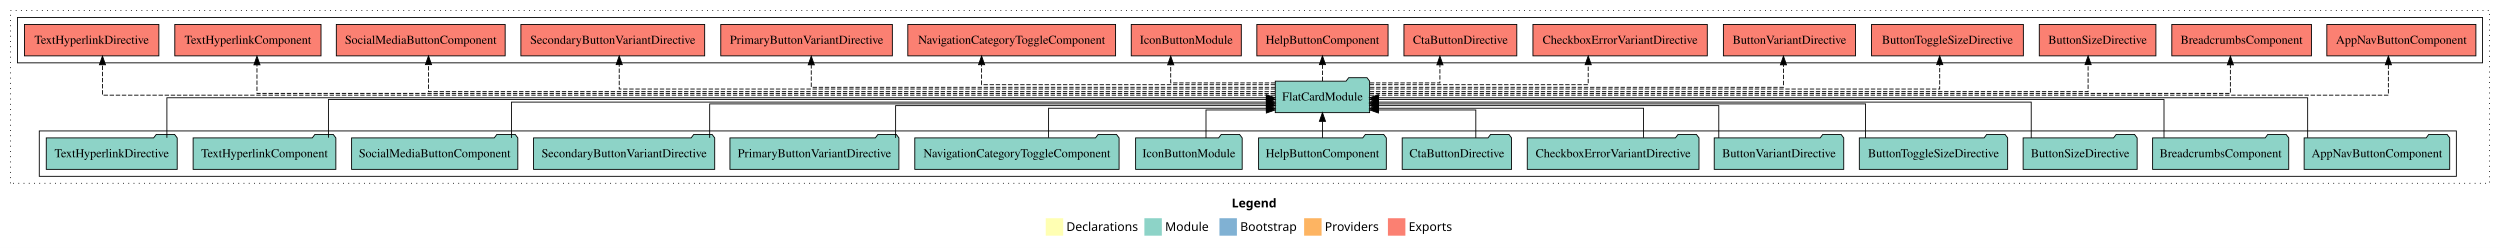
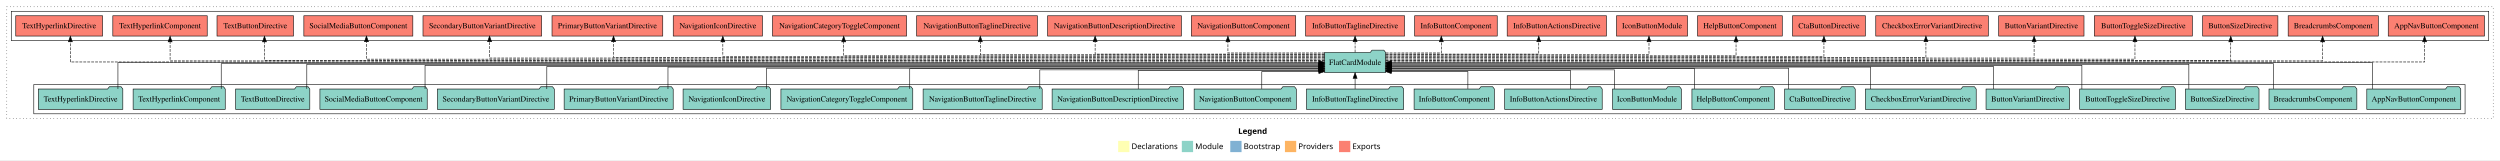
- <svg xmlns="http://www.w3.org/2000/svg" width="2864pt" height="284pt" viewBox="0.00 0.00 2864.00 284.00">
+ <svg xmlns="http://www.w3.org/2000/svg" width="4437pt" height="284pt" viewBox="0.00 0.00 4437.00 284.00">
  <g id="graph0" class="graph" transform="scale(1 1) rotate(0) translate(4 280)">
-     <polygon fill="white" stroke="transparent" points="-4,4 -4,-280 2860,-280 2860,4 -4,4" />
-     <text text-anchor="start" x="1407.01" y="-42.4" font-family="Times-12" font-weight="bold" font-size="14.00">Legend</text>
-     <polygon fill="#ffffb3" stroke="transparent" points="1194,-10 1194,-30 1214,-30 1214,-10 1194,-10" />
-     <text text-anchor="start" x="1217.63" y="-15.4" font-family="Times-12" font-size="14.00">  Declarations</text>
-     <polygon fill="#8dd3c7" stroke="transparent" points="1307,-10 1307,-30 1327,-30 1327,-10 1307,-10" />
-     <text text-anchor="start" x="1330.73" y="-15.4" font-family="Times-12" font-size="14.00">  Module</text>
-     <polygon fill="#80b1d3" stroke="transparent" points="1393,-10 1393,-30 1413,-30 1413,-10 1393,-10" />
-     <text text-anchor="start" x="1416.78" y="-15.4" font-family="Times-12" font-size="14.00">  Bootstrap</text>
-     <polygon fill="#fdb462" stroke="transparent" points="1490,-10 1490,-30 1510,-30 1510,-10 1490,-10" />
-     <text text-anchor="start" x="1513.67" y="-15.4" font-family="Times-12" font-size="14.00">  Providers</text>
-     <polygon fill="#fb8072" stroke="transparent" points="1586,-10 1586,-30 1606,-30 1606,-10 1586,-10" />
-     <text text-anchor="start" x="1609.73" y="-15.4" font-family="Times-12" font-size="14.00">  Exports</text>
+     <polygon fill="white" stroke="transparent" points="-4,4 -4,-280 4433,-280 4433,4 -4,4" />
+     <text text-anchor="start" x="2193.51" y="-42.4" font-family="Times-12" font-weight="bold" font-size="14.00">Legend</text>
+     <polygon fill="#ffffb3" stroke="transparent" points="1980.5,-10 1980.5,-30 2000.5,-30 2000.5,-10 1980.5,-10" />
+     <text text-anchor="start" x="2004.13" y="-15.4" font-family="Times-12" font-size="14.00">  Declarations</text>
+     <polygon fill="#8dd3c7" stroke="transparent" points="2093.5,-10 2093.5,-30 2113.5,-30 2113.5,-10 2093.5,-10" />
+     <text text-anchor="start" x="2117.23" y="-15.4" font-family="Times-12" font-size="14.00">  Module</text>
+     <polygon fill="#80b1d3" stroke="transparent" points="2179.5,-10 2179.5,-30 2199.5,-30 2199.5,-10 2179.5,-10" />
+     <text text-anchor="start" x="2203.28" y="-15.4" font-family="Times-12" font-size="14.00">  Bootstrap</text>
+     <polygon fill="#fdb462" stroke="transparent" points="2276.5,-10 2276.5,-30 2296.5,-30 2296.5,-10 2276.5,-10" />
+     <text text-anchor="start" x="2300.17" y="-15.4" font-family="Times-12" font-size="14.00">  Providers</text>
+     <polygon fill="#fb8072" stroke="transparent" points="2372.5,-10 2372.5,-30 2392.5,-30 2392.5,-10 2372.5,-10" />
+     <text text-anchor="start" x="2396.23" y="-15.4" font-family="Times-12" font-size="14.00">  Exports</text>
    <g id="clust1" class="cluster">
-       <polygon fill="none" stroke="black" stroke-dasharray="1,5" points="8,-70 8,-268 2848,-268 2848,-70 8,-70" />
+       <polygon fill="none" stroke="black" stroke-dasharray="1,5" points="8,-70 8,-268 4421,-268 4421,-70 8,-70" />
    </g>
    <g id="clust3" class="cluster">
-       <polygon fill="none" stroke="black" points="41,-78 41,-130 2810,-130 2810,-78 41,-78" />
+       <polygon fill="none" stroke="black" points="56,-78 56,-130 4371,-130 4371,-78 56,-78" />
    </g>
    <g id="clust4" class="cluster">
-       <polygon fill="none" stroke="black" points="16,-208 16,-260 2840,-260 2840,-208 16,-208" />
+       <polygon fill="none" stroke="black" points="16,-208 16,-260 4413,-260 4413,-208 16,-208" />
    </g>
    <g id="node1" class="node">
-       <polygon fill="#8dd3c7" stroke="black" points="2802.38,-122 2799.38,-126 2778.38,-126 2775.38,-122 2635.62,-122 2635.62,-86 2802.38,-86 2802.38,-122" />
-       <text text-anchor="middle" x="2719" y="-99.8" font-family="Times,serif" font-size="14.00">AppNavButtonComponent</text>
+       <polygon fill="#8dd3c7" stroke="black" points="4363.38,-122 4360.38,-126 4339.38,-126 4336.38,-122 4196.62,-122 4196.62,-86 4363.38,-86 4363.38,-122" />
+       <text text-anchor="middle" x="4280" y="-99.8" font-family="Times,serif" font-size="14.00">AppNavButtonComponent</text>
+     </g>
+     <g id="node24" class="node">
+       <polygon fill="#8dd3c7" stroke="black" points="2455.04,-187 2452.04,-191 2431.04,-191 2428.04,-187 2346.96,-187 2346.96,-151 2455.04,-151 2455.04,-187" />
+       <text text-anchor="middle" x="2401" y="-164.8" font-family="Times,serif" font-size="14.00">FlatCardModule</text>
+     </g>
+     <g id="edge1" class="edge">
+       <path fill="none" stroke="black" d="M4206.65,-122.11C4206.65,-141.34 4206.65,-169 4206.65,-169 4206.65,-169 2465.53,-169 2465.53,-169" />
+       <polygon fill="black" stroke="black" points="2465.53,-165.5 2455.53,-169 2465.53,-172.5 2465.53,-165.5" />
+     </g>
+     <g id="node2" class="node">
+       <polygon fill="#8dd3c7" stroke="black" points="4178.97,-122 4175.97,-126 4154.97,-126 4151.97,-122 4023.03,-122 4023.03,-86 4178.97,-86 4178.97,-122" />
+       <text text-anchor="middle" x="4101" y="-99.8" font-family="Times,serif" font-size="14.00">BreadcrumbsComponent</text>
+     </g>
+     <g id="edge2" class="edge">
+       <path fill="none" stroke="black" d="M4030.96,-122.22C4030.96,-140.83 4030.96,-167 4030.96,-167 4030.96,-167 2465.23,-167 2465.23,-167" />
+       <polygon fill="black" stroke="black" points="2465.23,-163.5 2455.23,-167 2465.23,-170.5 2465.23,-163.5" />
+     </g>
+     <g id="node3" class="node">
+       <polygon fill="#8dd3c7" stroke="black" points="4005.3,-122 4002.3,-126 3981.3,-126 3978.3,-122 3874.7,-122 3874.7,-86 4005.3,-86 4005.3,-122" />
+       <text text-anchor="middle" x="3940" y="-99.8" font-family="Times,serif" font-size="14.00">ButtonSizeDirective</text>
+     </g>
+     <g id="edge3" class="edge">
+       <path fill="none" stroke="black" d="M3880.79,-122.27C3880.79,-140.56 3880.79,-166 3880.79,-166 3880.79,-166 2465.42,-166 2465.42,-166" />
+       <polygon fill="black" stroke="black" points="2465.42,-162.5 2455.42,-166 2465.42,-169.5 2465.42,-162.5" />
+     </g>
+     <g id="node4" class="node">
+       <polygon fill="#8dd3c7" stroke="black" points="3856.96,-122 3853.96,-126 3832.96,-126 3829.96,-122 3687.04,-122 3687.04,-86 3856.96,-86 3856.96,-122" />
+       <text text-anchor="middle" x="3772" y="-99.8" font-family="Times,serif" font-size="14.00">ButtonToggleSizeDirective</text>
+     </g>
+     <g id="edge4" class="edge">
+       <path fill="none" stroke="black" d="M3690.93,-122C3690.93,-139.68 3690.93,-164 3690.93,-164 3690.93,-164 2465.19,-164 2465.19,-164" />
+       <polygon fill="black" stroke="black" points="2465.19,-160.5 2455.19,-164 2465.19,-167.5 2465.19,-160.5" />
+     </g>
+     <g id="node5" class="node">
+       <polygon fill="#8dd3c7" stroke="black" points="3669.18,-122 3666.18,-126 3645.18,-126 3642.18,-122 3520.82,-122 3520.82,-86 3669.18,-86 3669.18,-122" />
+       <text text-anchor="middle" x="3595" y="-99.8" font-family="Times,serif" font-size="14.00">ButtonVariantDirective</text>
+     </g>
+     <g id="edge5" class="edge">
+       <path fill="none" stroke="black" d="M3534.05,-122.03C3534.05,-139.06 3534.05,-162 3534.05,-162 3534.05,-162 2465.27,-162 2465.27,-162" />
+       <polygon fill="black" stroke="black" points="2465.27,-158.5 2455.27,-162 2465.27,-165.5 2465.27,-158.5" />
+     </g>
+     <g id="node6" class="node">
+       <polygon fill="#8dd3c7" stroke="black" points="3503.36,-122 3500.36,-126 3479.36,-126 3476.36,-122 3306.64,-122 3306.64,-86 3503.36,-86 3503.36,-122" />
+       <text text-anchor="middle" x="3405" y="-99.8" font-family="Times,serif" font-size="14.00">CheckboxErrorVariantDirective</text>
+     </g>
+     <g id="edge6" class="edge">
+       <path fill="none" stroke="black" d="M3315.94,-122.04C3315.94,-138.73 3315.94,-161 3315.94,-161 3315.94,-161 2465.16,-161 2465.16,-161" />
+       <polygon fill="black" stroke="black" points="2465.16,-157.5 2455.16,-161 2465.16,-164.5 2465.16,-157.5" />
+     </g>
+     <g id="node7" class="node">
+       <polygon fill="#8dd3c7" stroke="black" points="3288.64,-122 3285.64,-126 3264.64,-126 3261.64,-122 3163.36,-122 3163.36,-86 3288.64,-86 3288.64,-122" />
+       <text text-anchor="middle" x="3226" y="-99.8" font-family="Times,serif" font-size="14.00">CtaButtonDirective</text>
+     </g>
+     <g id="edge7" class="edge">
+       <path fill="none" stroke="black" d="M3170.3,-122.01C3170.3,-138.05 3170.3,-159 3170.3,-159 3170.3,-159 2465.1,-159 2465.1,-159" />
+       <polygon fill="black" stroke="black" points="2465.1,-155.5 2455.1,-159 2465.1,-162.5 2465.1,-155.5" />
+     </g>
+     <g id="node8" class="node">
+       <polygon fill="#8dd3c7" stroke="black" points="3145.16,-122 3142.16,-126 3121.16,-126 3118.16,-122 2998.84,-122 2998.84,-86 3145.16,-86 3145.16,-122" />
+       <text text-anchor="middle" x="3072" y="-99.8" font-family="Times,serif" font-size="14.00">HelpButtonComponent</text>
+     </g>
+     <g id="edge8" class="edge">
+       <path fill="none" stroke="black" d="M3003.79,-122.28C3003.79,-137.95 3003.79,-158 3003.79,-158 3003.79,-158 2465.29,-158 2465.29,-158" />
+       <polygon fill="black" stroke="black" points="2465.29,-154.5 2455.29,-158 2465.29,-161.5 2465.29,-154.5" />
+     </g>
+     <g id="node9" class="node">
+       <polygon fill="#8dd3c7" stroke="black" points="2980.04,-122 2977.04,-126 2956.04,-126 2953.04,-122 2857.96,-122 2857.96,-86 2980.04,-86 2980.04,-122" />
+       <text text-anchor="middle" x="2919" y="-99.8" font-family="Times,serif" font-size="14.00">IconButtonModule</text>
+     </g>
+     <g id="edge9" class="edge">
+       <path fill="none" stroke="black" d="M2861.35,-122.19C2861.35,-137.18 2861.35,-156 2861.35,-156 2861.35,-156 2465.16,-156 2465.16,-156" />
+       <polygon fill="black" stroke="black" points="2465.16,-152.5 2455.16,-156 2465.16,-159.5 2465.16,-152.5" />
+     </g>
+     <g id="node10" class="node">
+       <polygon fill="#8dd3c7" stroke="black" points="2839.57,-122 2836.57,-126 2815.57,-126 2812.57,-122 2666.43,-122 2666.43,-86 2839.57,-86 2839.57,-122" />
+       <text text-anchor="middle" x="2753" y="-99.8" font-family="Times,serif" font-size="14.00">InfoButtonActionsDirective</text>
+     </g>
+     <g id="edge10" class="edge">
+       <path fill="none" stroke="black" d="M2783.26,-122.12C2783.26,-136.78 2783.26,-155 2783.26,-155 2783.26,-155 2465.36,-155 2465.36,-155" />
+       <polygon fill="black" stroke="black" points="2465.36,-151.5 2455.36,-155 2465.36,-158.5 2465.36,-151.5" />
+     </g>
+     <g id="node11" class="node">
+       <polygon fill="#8dd3c7" stroke="black" points="2648.27,-122 2645.27,-126 2624.27,-126 2621.27,-122 2505.73,-122 2505.73,-86 2648.27,-86 2648.27,-122" />
+       <text text-anchor="middle" x="2577" y="-99.8" font-family="Times,serif" font-size="14.00">InfoButtonComponent</text>
+     </g>
+     <g id="edge11" class="edge">
+       <path fill="none" stroke="black" d="M2601.21,-122.25C2601.21,-136.18 2601.21,-153 2601.21,-153 2601.21,-153 2465.18,-153 2465.18,-153" />
+       <polygon fill="black" stroke="black" points="2465.18,-149.5 2455.18,-153 2465.18,-156.5 2465.18,-149.5" />
+     </g>
+     <g id="node12" class="node">
+       <polygon fill="#8dd3c7" stroke="black" points="2487.29,-122 2484.29,-126 2463.29,-126 2460.29,-122 2314.71,-122 2314.71,-86 2487.29,-86 2487.29,-122" />
+       <text text-anchor="middle" x="2401" y="-99.8" font-family="Times,serif" font-size="14.00">InfoButtonTaglineDirective</text>
+     </g>
+     <g id="edge12" class="edge">
+       <path fill="none" stroke="black" d="M2401,-122.11C2401,-122.11 2401,-140.99 2401,-140.99" />
+       <polygon fill="black" stroke="black" points="2397.5,-140.99 2401,-150.99 2404.5,-140.99 2397.5,-140.99" />
+     </g>
+     <g id="node13" class="node">
+       <polygon fill="#8dd3c7" stroke="black" points="2296.66,-122 2293.66,-126 2272.66,-126 2269.66,-122 2115.34,-122 2115.34,-86 2296.66,-86 2296.66,-122" />
+       <text text-anchor="middle" x="2206" y="-99.8" font-family="Times,serif" font-size="14.00">NavigationButtonComponent</text>
+     </g>
+     <g id="edge13" class="edge">
+       <path fill="none" stroke="black" d="M2235.44,-122.25C2235.44,-136.18 2235.44,-153 2235.44,-153 2235.44,-153 2336.79,-153 2336.79,-153" />
+       <polygon fill="black" stroke="black" points="2336.79,-156.5 2346.79,-153 2336.79,-149.5 2336.79,-156.5" />
+     </g>
+     <g id="node14" class="node">
+       <polygon fill="#8dd3c7" stroke="black" points="2096.72,-122 2093.72,-126 2072.72,-126 2069.72,-122 1863.28,-122 1863.28,-86 2096.72,-86 2096.72,-122" />
+       <text text-anchor="middle" x="1980" y="-99.8" font-family="Times,serif" font-size="14.00">NavigationButtonDescriptionDirective</text>
+     </g>
+     <g id="edge14" class="edge">
+       <path fill="none" stroke="black" d="M2016.12,-122.12C2016.12,-136.78 2016.12,-155 2016.12,-155 2016.12,-155 2336.67,-155 2336.67,-155" />
+       <polygon fill="black" stroke="black" points="2336.67,-158.5 2346.67,-155 2336.67,-151.5 2336.67,-158.5" />
+     </g>
+     <g id="node15" class="node">
+       <polygon fill="#8dd3c7" stroke="black" points="1845.67,-122 1842.67,-126 1821.67,-126 1818.67,-122 1634.33,-122 1634.33,-86 1845.67,-86 1845.67,-122" />
+       <text text-anchor="middle" x="1740" y="-99.8" font-family="Times,serif" font-size="14.00">NavigationButtonTaglineDirective</text>
+     </g>
+     <g id="edge15" class="edge">
+       <path fill="none" stroke="black" d="M1841.46,-122.19C1841.46,-137.18 1841.46,-156 1841.46,-156 1841.46,-156 2336.84,-156 2336.84,-156" />
+       <polygon fill="black" stroke="black" points="2336.84,-159.5 2346.84,-156 2336.84,-152.5 2336.84,-159.5" />
    </g>
    <g id="node16" class="node">
-       <polygon fill="#8dd3c7" stroke="black" points="1565.04,-187 1562.04,-191 1541.04,-191 1538.04,-187 1456.96,-187 1456.96,-151 1565.04,-151 1565.04,-187" />
-       <text text-anchor="middle" x="1511" y="-164.8" font-family="Times,serif" font-size="14.00">FlatCardModule</text>
-     </g>
-     <g id="edge1" class="edge">
-       <path fill="none" stroke="black" d="M2639.65,-122.17C2639.65,-141.09 2639.65,-168 2639.65,-168 2639.65,-168 1575.06,-168 1575.06,-168" />
-       <polygon fill="black" stroke="black" points="1575.06,-164.5 1565.06,-168 1575.06,-171.5 1575.06,-164.5" />
-     </g>
-     <g id="node2" class="node">
-       <polygon fill="#8dd3c7" stroke="black" points="2617.97,-122 2614.97,-126 2593.97,-126 2590.97,-122 2462.03,-122 2462.03,-86 2617.97,-86 2617.97,-122" />
-       <text text-anchor="middle" x="2540" y="-99.8" font-family="Times,serif" font-size="14.00">BreadcrumbsComponent</text>
-     </g>
-     <g id="edge2" class="edge">
-       <path fill="none" stroke="black" d="M2475.08,-122.27C2475.08,-140.56 2475.08,-166 2475.08,-166 2475.08,-166 1575.25,-166 1575.25,-166" />
-       <polygon fill="black" stroke="black" points="1575.25,-162.5 1565.25,-166 1575.25,-169.5 1575.25,-162.5" />
-     </g>
-     <g id="node3" class="node">
-       <polygon fill="#8dd3c7" stroke="black" points="2444.3,-122 2441.3,-126 2420.3,-126 2417.3,-122 2313.7,-122 2313.7,-86 2444.3,-86 2444.3,-122" />
-       <text text-anchor="middle" x="2379" y="-99.8" font-family="Times,serif" font-size="14.00">ButtonSizeDirective</text>
-     </g>
-     <g id="edge3" class="edge">
-       <path fill="none" stroke="black" d="M2322.97,-122.02C2322.97,-139.37 2322.97,-163 2322.97,-163 2322.97,-163 1575.22,-163 1575.22,-163" />
-       <polygon fill="black" stroke="black" points="1575.22,-159.5 1565.22,-163 1575.22,-166.5 1575.22,-159.5" />
-     </g>
-     <g id="node4" class="node">
-       <polygon fill="#8dd3c7" stroke="black" points="2295.96,-122 2292.96,-126 2271.96,-126 2268.96,-122 2126.04,-122 2126.04,-86 2295.96,-86 2295.96,-122" />
-       <text text-anchor="middle" x="2211" y="-99.8" font-family="Times,serif" font-size="14.00">ButtonToggleSizeDirective</text>
-     </g>
-     <g id="edge4" class="edge">
-       <path fill="none" stroke="black" d="M2133.14,-122.04C2133.14,-138.73 2133.14,-161 2133.14,-161 2133.14,-161 1575.12,-161 1575.12,-161" />
-       <polygon fill="black" stroke="black" points="1575.12,-157.5 1565.12,-161 1575.12,-164.5 1575.12,-157.5" />
-     </g>
-     <g id="node5" class="node">
-       <polygon fill="#8dd3c7" stroke="black" points="2108.18,-122 2105.18,-126 2084.18,-126 2081.18,-122 1959.82,-122 1959.82,-86 2108.18,-86 2108.18,-122" />
-       <text text-anchor="middle" x="2034" y="-99.8" font-family="Times,serif" font-size="14.00">ButtonVariantDirective</text>
-     </g>
-     <g id="edge5" class="edge">
-       <path fill="none" stroke="black" d="M1965.04,-122.01C1965.04,-138.05 1965.04,-159 1965.04,-159 1965.04,-159 1575.32,-159 1575.32,-159" />
-       <polygon fill="black" stroke="black" points="1575.32,-155.5 1565.32,-159 1575.32,-162.5 1575.32,-155.5" />
-     </g>
-     <g id="node6" class="node">
-       <polygon fill="#8dd3c7" stroke="black" points="1942.36,-122 1939.36,-126 1918.36,-126 1915.36,-122 1745.64,-122 1745.64,-86 1942.36,-86 1942.36,-122" />
-       <text text-anchor="middle" x="1844" y="-99.8" font-family="Times,serif" font-size="14.00">CheckboxErrorVariantDirective</text>
-     </g>
-     <g id="edge6" class="edge">
-       <path fill="none" stroke="black" d="M1878.81,-122.19C1878.81,-137.18 1878.81,-156 1878.81,-156 1878.81,-156 1575.27,-156 1575.27,-156" />
-       <polygon fill="black" stroke="black" points="1575.27,-152.5 1565.27,-156 1575.27,-159.5 1575.27,-152.5" />
-     </g>
-     <g id="node7" class="node">
-       <polygon fill="#8dd3c7" stroke="black" points="1727.64,-122 1724.64,-126 1703.64,-126 1700.64,-122 1602.36,-122 1602.36,-86 1727.64,-86 1727.64,-122" />
-       <text text-anchor="middle" x="1665" y="-99.8" font-family="Times,serif" font-size="14.00">CtaButtonDirective</text>
-     </g>
-     <g id="edge7" class="edge">
-       <path fill="none" stroke="black" d="M1686.69,-122.05C1686.69,-136.37 1686.69,-154 1686.69,-154 1686.69,-154 1575.15,-154 1575.15,-154" />
-       <polygon fill="black" stroke="black" points="1575.15,-150.5 1565.15,-154 1575.15,-157.5 1575.15,-150.5" />
-     </g>
-     <g id="node8" class="node">
-       <polygon fill="#8dd3c7" stroke="black" points="1584.16,-122 1581.16,-126 1560.16,-126 1557.16,-122 1437.84,-122 1437.84,-86 1584.16,-86 1584.16,-122" />
-       <text text-anchor="middle" x="1511" y="-99.8" font-family="Times,serif" font-size="14.00">HelpButtonComponent</text>
-     </g>
-     <g id="edge8" class="edge">
-       <path fill="none" stroke="black" d="M1511,-122.11C1511,-122.11 1511,-140.99 1511,-140.99" />
-       <polygon fill="black" stroke="black" points="1507.5,-140.99 1511,-150.99 1514.5,-140.99 1507.5,-140.99" />
-     </g>
-     <g id="node9" class="node">
-       <polygon fill="#8dd3c7" stroke="black" points="1419.04,-122 1416.04,-126 1395.04,-126 1392.04,-122 1296.96,-122 1296.96,-86 1419.04,-86 1419.04,-122" />
-       <text text-anchor="middle" x="1358" y="-99.8" font-family="Times,serif" font-size="14.00">IconButtonModule</text>
-     </g>
-     <g id="edge9" class="edge">
-       <path fill="none" stroke="black" d="M1377.59,-122.05C1377.59,-136.37 1377.59,-154 1377.59,-154 1377.59,-154 1446.74,-154 1446.74,-154" />
-       <polygon fill="black" stroke="black" points="1446.74,-157.5 1456.74,-154 1446.74,-150.5 1446.74,-157.5" />
-     </g>
-     <g id="node10" class="node">
-       <polygon fill="#8dd3c7" stroke="black" points="1278.02,-122 1275.02,-126 1254.02,-126 1251.02,-122 1043.98,-122 1043.98,-86 1278.02,-86 1278.02,-122" />
-       <text text-anchor="middle" x="1161" y="-99.8" font-family="Times,serif" font-size="14.00">NavigationCategoryToggleComponent</text>
-     </g>
-     <g id="edge10" class="edge">
-       <path fill="none" stroke="black" d="M1197.25,-122.19C1197.25,-137.18 1197.25,-156 1197.25,-156 1197.25,-156 1446.71,-156 1446.71,-156" />
-       <polygon fill="black" stroke="black" points="1446.71,-159.5 1456.71,-156 1446.71,-152.5 1446.71,-159.5" />
-     </g>
-     <g id="node11" class="node">
-       <polygon fill="#8dd3c7" stroke="black" points="1025.78,-122 1022.78,-126 1001.78,-126 998.78,-122 832.22,-122 832.22,-86 1025.78,-86 1025.78,-122" />
-       <text text-anchor="middle" x="929" y="-99.8" font-family="Times,serif" font-size="14.00">PrimaryButtonVariantDirective</text>
-     </g>
-     <g id="edge11" class="edge">
-       <path fill="none" stroke="black" d="M1022.01,-122.01C1022.01,-138.05 1022.01,-159 1022.01,-159 1022.01,-159 1446.8,-159 1446.8,-159" />
-       <polygon fill="black" stroke="black" points="1446.8,-162.5 1456.8,-159 1446.8,-155.5 1446.8,-162.5" />
-     </g>
-     <g id="node12" class="node">
-       <polygon fill="#8dd3c7" stroke="black" points="814.77,-122 811.77,-126 790.77,-126 787.77,-122 607.23,-122 607.23,-86 814.77,-86 814.77,-122" />
-       <text text-anchor="middle" x="711" y="-99.8" font-family="Times,serif" font-size="14.00">SecondaryButtonVariantDirective</text>
-     </g>
-     <g id="edge12" class="edge">
-       <path fill="none" stroke="black" d="M809.01,-122.04C809.01,-138.73 809.01,-161 809.01,-161 809.01,-161 1446.79,-161 1446.79,-161" />
-       <polygon fill="black" stroke="black" points="1446.79,-164.5 1456.79,-161 1446.79,-157.5 1446.79,-164.5" />
-     </g>
-     <g id="node13" class="node">
-       <polygon fill="#8dd3c7" stroke="black" points="589.21,-122 586.21,-126 565.21,-126 562.21,-122 398.79,-122 398.79,-86 589.21,-86 589.21,-122" />
-       <text text-anchor="middle" x="494" y="-99.8" font-family="Times,serif" font-size="14.00">SocialMediaButtonComponent</text>
-     </g>
-     <g id="edge13" class="edge">
-       <path fill="none" stroke="black" d="M581.98,-122.02C581.98,-139.37 581.98,-163 581.98,-163 581.98,-163 1446.7,-163 1446.7,-163" />
-       <polygon fill="black" stroke="black" points="1446.7,-166.5 1456.7,-163 1446.7,-159.5 1446.7,-166.5" />
-     </g>
-     <g id="node14" class="node">
-       <polygon fill="#8dd3c7" stroke="black" points="380.75,-122 377.75,-126 356.75,-126 353.75,-122 217.25,-122 217.25,-86 380.75,-86 380.75,-122" />
-       <text text-anchor="middle" x="299" y="-99.8" font-family="Times,serif" font-size="14.00">TextHyperlinkComponent</text>
-     </g>
-     <g id="edge14" class="edge">
-       <path fill="none" stroke="black" d="M372.25,-122.27C372.25,-140.56 372.25,-166 372.25,-166 372.25,-166 1446.84,-166 1446.84,-166" />
-       <polygon fill="black" stroke="black" points="1446.84,-169.5 1456.84,-166 1446.84,-162.5 1446.84,-169.5" />
-     </g>
-     <g id="node15" class="node">
-       <polygon fill="#8dd3c7" stroke="black" points="199,-122 196,-126 175,-126 172,-122 49,-122 49,-86 199,-86 199,-122" />
-       <text text-anchor="middle" x="124" y="-99.8" font-family="Times,serif" font-size="14.00">TextHyperlinkDirective</text>
-     </g>
-     <g id="edge15" class="edge">
-       <path fill="none" stroke="black" d="M187.19,-122.17C187.19,-141.09 187.19,-168 187.19,-168 187.19,-168 1446.64,-168 1446.64,-168" />
-       <polygon fill="black" stroke="black" points="1446.64,-171.5 1456.64,-168 1446.64,-164.5 1446.64,-171.5" />
+       <polygon fill="#8dd3c7" stroke="black" points="1616.02,-122 1613.02,-126 1592.02,-126 1589.02,-122 1381.98,-122 1381.98,-86 1616.02,-86 1616.02,-122" />
+       <text text-anchor="middle" x="1499" y="-99.8" font-family="Times,serif" font-size="14.00">NavigationCategoryToggleComponent</text>
+     </g>
+     <g id="edge16" class="edge">
+       <path fill="none" stroke="black" d="M1610.63,-122.28C1610.63,-137.95 1610.63,-158 1610.63,-158 1610.63,-158 2336.67,-158 2336.67,-158" />
+       <polygon fill="black" stroke="black" points="2336.67,-161.5 2346.67,-158 2336.67,-154.5 2336.67,-161.5" />
    </g>
    <g id="node17" class="node">
-       <polygon fill="#fb8072" stroke="black" points="2832.38,-252 2661.62,-252 2661.62,-216 2832.38,-216 2832.38,-252" />
-       <text text-anchor="middle" x="2747" y="-229.8" font-family="Times,serif" font-size="14.00">AppNavButtonComponent </text>
-     </g>
-     <g id="edge16" class="edge">
-       <path fill="none" stroke="black" stroke-dasharray="5,2" d="M1565.05,-171C1801.37,-171 2732.12,-171 2732.12,-171 2732.12,-171 2732.12,-205.78 2732.12,-205.78" />
-       <polygon fill="black" stroke="black" points="2728.63,-205.78 2732.12,-215.78 2735.63,-205.78 2728.63,-205.78" />
+       <polygon fill="#8dd3c7" stroke="black" points="1363.67,-122 1360.67,-126 1339.67,-126 1336.67,-122 1208.33,-122 1208.33,-86 1363.67,-86 1363.67,-122" />
+       <text text-anchor="middle" x="1286" y="-99.8" font-family="Times,serif" font-size="14.00">NavigationIconDirective</text>
+     </g>
+     <g id="edge17" class="edge">
+       <path fill="none" stroke="black" d="M1356.46,-122.01C1356.46,-138.05 1356.46,-159 1356.46,-159 1356.46,-159 2336.68,-159 2336.68,-159" />
+       <polygon fill="black" stroke="black" points="2336.68,-162.5 2346.68,-159 2336.68,-155.5 2336.68,-162.5" />
    </g>
    <g id="node18" class="node">
-       <polygon fill="#fb8072" stroke="black" points="2643.97,-252 2484.03,-252 2484.03,-216 2643.97,-216 2643.97,-252" />
-       <text text-anchor="middle" x="2564" y="-229.8" font-family="Times,serif" font-size="14.00">BreadcrumbsComponent </text>
-     </g>
-     <g id="edge17" class="edge">
-       <path fill="none" stroke="black" stroke-dasharray="5,2" d="M1565.09,-173C1778.6,-173 2551.12,-173 2551.12,-173 2551.12,-173 2551.12,-205.7 2551.12,-205.7" />
-       <polygon fill="black" stroke="black" points="2547.63,-205.7 2551.12,-215.7 2554.63,-205.7 2547.63,-205.7" />
+       <polygon fill="#8dd3c7" stroke="black" points="1190.78,-122 1187.78,-126 1166.78,-126 1163.78,-122 997.22,-122 997.22,-86 1190.78,-86 1190.78,-122" />
+       <text text-anchor="middle" x="1094" y="-99.8" font-family="Times,serif" font-size="14.00">PrimaryButtonVariantDirective</text>
+     </g>
+     <g id="edge18" class="edge">
+       <path fill="none" stroke="black" d="M1181.51,-122.04C1181.51,-138.73 1181.51,-161 1181.51,-161 1181.51,-161 2336.63,-161 2336.63,-161" />
+       <polygon fill="black" stroke="black" points="2336.63,-164.5 2346.63,-161 2336.63,-157.5 2336.63,-164.5" />
    </g>
    <g id="node19" class="node">
-       <polygon fill="#fb8072" stroke="black" points="2465.8,-252 2332.2,-252 2332.2,-216 2465.8,-216 2465.8,-252" />
-       <text text-anchor="middle" x="2399" y="-229.8" font-family="Times,serif" font-size="14.00">ButtonSizeDirective </text>
-     </g>
-     <g id="edge18" class="edge">
-       <path fill="none" stroke="black" stroke-dasharray="5,2" d="M1565.21,-175C1756.44,-175 2388.12,-175 2388.12,-175 2388.12,-175 2388.12,-205.98 2388.12,-205.98" />
-       <polygon fill="black" stroke="black" points="2384.63,-205.98 2388.12,-215.98 2391.63,-205.98 2384.63,-205.98" />
+       <polygon fill="#8dd3c7" stroke="black" points="979.77,-122 976.77,-126 955.77,-126 952.77,-122 772.23,-122 772.23,-86 979.77,-86 979.77,-122" />
+       <text text-anchor="middle" x="876" y="-99.8" font-family="Times,serif" font-size="14.00">SecondaryButtonVariantDirective</text>
+     </g>
+     <g id="edge19" class="edge">
+       <path fill="none" stroke="black" d="M966.5,-122.03C966.5,-139.06 966.5,-162 966.5,-162 966.5,-162 2336.95,-162 2336.95,-162" />
+       <polygon fill="black" stroke="black" points="2336.95,-165.5 2346.95,-162 2336.95,-158.5 2336.95,-165.5" />
    </g>
    <g id="node20" class="node">
-       <polygon fill="#fb8072" stroke="black" points="2313.96,-252 2140.04,-252 2140.04,-216 2313.96,-216 2313.96,-252" />
-       <text text-anchor="middle" x="2227" y="-229.8" font-family="Times,serif" font-size="14.00">ButtonToggleSizeDirective </text>
-     </g>
-     <g id="edge19" class="edge">
-       <path fill="none" stroke="black" stroke-dasharray="5,2" d="M1565.31,-178C1730.89,-178 2218.12,-178 2218.12,-178 2218.12,-178 2218.12,-205.97 2218.12,-205.97" />
-       <polygon fill="black" stroke="black" points="2214.63,-205.97 2218.12,-215.97 2221.63,-205.97 2214.63,-205.97" />
+       <polygon fill="#8dd3c7" stroke="black" points="754.21,-122 751.21,-126 730.21,-126 727.21,-122 563.79,-122 563.79,-86 754.21,-86 754.21,-122" />
+       <text text-anchor="middle" x="659" y="-99.8" font-family="Times,serif" font-size="14.00">SocialMediaButtonComponent</text>
+     </g>
+     <g id="edge20" class="edge">
+       <path fill="none" stroke="black" d="M750.36,-122C750.36,-139.68 750.36,-164 750.36,-164 750.36,-164 2336.55,-164 2336.55,-164" />
+       <polygon fill="black" stroke="black" points="2336.55,-167.5 2346.55,-164 2336.55,-160.5 2336.55,-167.5" />
    </g>
    <g id="node21" class="node">
-       <polygon fill="#fb8072" stroke="black" points="2121.68,-252 1970.32,-252 1970.32,-216 2121.68,-216 2121.68,-252" />
-       <text text-anchor="middle" x="2046" y="-229.8" font-family="Times,serif" font-size="14.00">ButtonVariantDirective </text>
-     </g>
-     <g id="edge20" class="edge">
-       <path fill="none" stroke="black" stroke-dasharray="5,2" d="M1565.53,-180C1700.46,-180 2039.12,-180 2039.12,-180 2039.12,-180 2039.12,-205.72 2039.12,-205.72" />
-       <polygon fill="black" stroke="black" points="2035.63,-205.72 2039.12,-215.72 2042.63,-205.72 2035.63,-205.72" />
+       <polygon fill="#8dd3c7" stroke="black" points="545.86,-122 542.86,-126 521.86,-126 518.86,-122 414.14,-122 414.14,-86 545.86,-86 545.86,-122" />
+       <text text-anchor="middle" x="480" y="-99.8" font-family="Times,serif" font-size="14.00">TextButtonDirective</text>
+     </g>
+     <g id="edge21" class="edge">
+       <path fill="none" stroke="black" d="M540.54,-122.27C540.54,-140.56 540.54,-166 540.54,-166 540.54,-166 2336.83,-166 2336.83,-166" />
+       <polygon fill="black" stroke="black" points="2336.83,-169.5 2346.83,-166 2336.83,-162.5 2336.83,-169.5" />
    </g>
    <g id="node22" class="node">
-       <polygon fill="#fb8072" stroke="black" points="1951.86,-252 1752.14,-252 1752.14,-216 1951.86,-216 1951.86,-252" />
-       <text text-anchor="middle" x="1852" y="-229.8" font-family="Times,serif" font-size="14.00">CheckboxErrorVariantDirective </text>
-     </g>
-     <g id="edge21" class="edge">
-       <path fill="none" stroke="black" stroke-dasharray="5,2" d="M1565.08,-183C1652.56,-183 1815.44,-183 1815.44,-183 1815.44,-183 1815.44,-205.88 1815.44,-205.88" />
-       <polygon fill="black" stroke="black" points="1811.94,-205.88 1815.44,-215.88 1818.94,-205.88 1811.94,-205.88" />
+       <polygon fill="#8dd3c7" stroke="black" points="395.75,-122 392.75,-126 371.75,-126 368.75,-122 232.25,-122 232.25,-86 395.75,-86 395.75,-122" />
+       <text text-anchor="middle" x="314" y="-99.8" font-family="Times,serif" font-size="14.00">TextHyperlinkComponent</text>
+     </g>
+     <g id="edge22" class="edge">
+       <path fill="none" stroke="black" d="M388.6,-122.22C388.6,-140.83 388.6,-167 388.6,-167 388.6,-167 2336.91,-167 2336.91,-167" />
+       <polygon fill="black" stroke="black" points="2336.91,-170.5 2346.91,-167 2336.91,-163.5 2336.91,-170.5" />
    </g>
    <g id="node23" class="node">
-       <polygon fill="#fb8072" stroke="black" points="1733.64,-252 1604.36,-252 1604.36,-216 1733.64,-216 1733.64,-252" />
-       <text text-anchor="middle" x="1669" y="-229.8" font-family="Times,serif" font-size="14.00">CtaButtonDirective </text>
-     </g>
-     <g id="edge22" class="edge">
-       <path fill="none" stroke="black" stroke-dasharray="5,2" d="M1565.34,-185C1602.69,-185 1645.56,-185 1645.56,-185 1645.56,-185 1645.56,-205.75 1645.56,-205.75" />
-       <polygon fill="black" stroke="black" points="1642.06,-205.75 1645.56,-215.75 1649.06,-205.75 1642.06,-205.75" />
-     </g>
-     <g id="node24" class="node">
-       <polygon fill="#fb8072" stroke="black" points="1586.16,-252 1435.84,-252 1435.84,-216 1586.16,-216 1586.16,-252" />
-       <text text-anchor="middle" x="1511" y="-229.8" font-family="Times,serif" font-size="14.00">HelpButtonComponent </text>
+       <polygon fill="#8dd3c7" stroke="black" points="214,-122 211,-126 190,-126 187,-122 64,-122 64,-86 214,-86 214,-122" />
+       <text text-anchor="middle" x="139" y="-99.8" font-family="Times,serif" font-size="14.00">TextHyperlinkDirective</text>
    </g>
    <g id="edge23" class="edge">
-       <path fill="none" stroke="black" stroke-dasharray="5,2" d="M1511,-187.11C1511,-187.11 1511,-205.99 1511,-205.99" />
-       <polygon fill="black" stroke="black" points="1507.5,-205.99 1511,-215.99 1514.5,-205.99 1507.5,-205.99" />
+       <path fill="none" stroke="black" d="M205.31,-122.11C205.31,-141.34 205.31,-169 205.31,-169 205.31,-169 2336.72,-169 2336.72,-169" />
+       <polygon fill="black" stroke="black" points="2336.72,-172.5 2346.72,-169 2336.72,-165.5 2336.72,-172.5" />
    </g>
    <g id="node25" class="node">
-       <polygon fill="#fb8072" stroke="black" points="1418.04,-252 1291.96,-252 1291.96,-216 1418.04,-216 1418.04,-252" />
-       <text text-anchor="middle" x="1355" y="-229.8" font-family="Times,serif" font-size="14.00">IconButtonModule </text>
+       <polygon fill="#fb8072" stroke="black" points="4405.38,-252 4234.62,-252 4234.62,-216 4405.38,-216 4405.38,-252" />
+       <text text-anchor="middle" x="4320" y="-229.8" font-family="Times,serif" font-size="14.00">AppNavButtonComponent </text>
    </g>
    <g id="edge24" class="edge">
-       <path fill="none" stroke="black" stroke-dasharray="5,2" d="M1456.95,-185C1405.92,-185 1337.16,-185 1337.16,-185 1337.16,-185 1337.16,-205.75 1337.16,-205.75" />
-       <polygon fill="black" stroke="black" points="1333.66,-205.75 1337.16,-215.75 1340.66,-205.75 1333.66,-205.75" />
+       <path fill="none" stroke="black" stroke-dasharray="5,2" d="M2455.25,-170C2765.31,-170 4299.12,-170 4299.12,-170 4299.12,-170 4299.12,-205.83 4299.12,-205.83" />
+       <polygon fill="black" stroke="black" points="4295.63,-205.83 4299.12,-215.83 4302.63,-205.83 4295.63,-205.83" />
    </g>
    <g id="node26" class="node">
-       <polygon fill="#fb8072" stroke="black" points="1274.01,-252 1035.99,-252 1035.99,-216 1274.01,-216 1274.01,-252" />
-       <text text-anchor="middle" x="1155" y="-229.8" font-family="Times,serif" font-size="14.00">NavigationCategoryToggleComponent </text>
+       <polygon fill="#fb8072" stroke="black" points="4216.97,-252 4057.03,-252 4057.03,-216 4216.97,-216 4216.97,-252" />
+       <text text-anchor="middle" x="4137" y="-229.8" font-family="Times,serif" font-size="14.00">BreadcrumbsComponent </text>
    </g>
    <g id="edge25" class="edge">
-       <path fill="none" stroke="black" stroke-dasharray="5,2" d="M1456.7,-183C1349.4,-183 1120.5,-183 1120.5,-183 1120.5,-183 1120.5,-205.88 1120.5,-205.88" />
-       <polygon fill="black" stroke="black" points="1117,-205.88 1120.5,-215.88 1124,-205.88 1117,-205.88" />
+       <path fill="none" stroke="black" stroke-dasharray="5,2" d="M2455.23,-172C2747.1,-172 4118.12,-172 4118.12,-172 4118.12,-172 4118.12,-205.73 4118.12,-205.73" />
+       <polygon fill="black" stroke="black" points="4114.63,-205.73 4118.12,-215.73 4121.63,-205.73 4114.63,-205.73" />
    </g>
    <g id="node27" class="node">
-       <polygon fill="#fb8072" stroke="black" points="1018.28,-252 821.72,-252 821.72,-216 1018.28,-216 1018.28,-252" />
-       <text text-anchor="middle" x="920" y="-229.8" font-family="Times,serif" font-size="14.00">PrimaryButtonVariantDirective </text>
+       <polygon fill="#fb8072" stroke="black" points="4038.8,-252 3905.2,-252 3905.2,-216 4038.8,-216 4038.8,-252" />
+       <text text-anchor="middle" x="3972" y="-229.8" font-family="Times,serif" font-size="14.00">ButtonSizeDirective </text>
    </g>
    <g id="edge26" class="edge">
-       <path fill="none" stroke="black" stroke-dasharray="5,2" d="M1456.96,-180C1311.98,-180 925.38,-180 925.38,-180 925.38,-180 925.38,-205.72 925.38,-205.72" />
-       <polygon fill="black" stroke="black" points="921.88,-205.72 925.38,-215.72 928.88,-205.72 921.88,-205.72" />
+       <path fill="none" stroke="black" stroke-dasharray="5,2" d="M2455.4,-173C2730.47,-173 3955.12,-173 3955.12,-173 3955.12,-173 3955.12,-205.7 3955.12,-205.7" />
+       <polygon fill="black" stroke="black" points="3951.63,-205.7 3955.12,-215.7 3958.63,-205.7 3951.63,-205.7" />
    </g>
    <g id="node28" class="node">
-       <polygon fill="#fb8072" stroke="black" points="803.27,-252 592.73,-252 592.73,-216 803.27,-216 803.27,-252" />
-       <text text-anchor="middle" x="698" y="-229.8" font-family="Times,serif" font-size="14.00">SecondaryButtonVariantDirective </text>
+       <polygon fill="#fb8072" stroke="black" points="3886.96,-252 3713.04,-252 3713.04,-216 3886.96,-216 3886.96,-252" />
+       <text text-anchor="middle" x="3800" y="-229.8" font-family="Times,serif" font-size="14.00">ButtonToggleSizeDirective </text>
    </g>
    <g id="edge27" class="edge">
-       <path fill="none" stroke="black" stroke-dasharray="5,2" d="M1456.89,-178C1276.26,-178 705.38,-178 705.38,-178 705.38,-178 705.38,-205.97 705.38,-205.97" />
-       <polygon fill="black" stroke="black" points="701.88,-205.97 705.38,-215.97 708.88,-205.97 701.88,-205.97" />
+       <path fill="none" stroke="black" stroke-dasharray="5,2" d="M2455.26,-175C2711.16,-175 3785.12,-175 3785.12,-175 3785.12,-175 3785.12,-205.98 3785.12,-205.98" />
+       <polygon fill="black" stroke="black" points="3781.63,-205.98 3785.12,-215.98 3788.63,-205.98 3781.63,-205.98" />
    </g>
    <g id="node29" class="node">
-       <polygon fill="#fb8072" stroke="black" points="574.71,-252 381.29,-252 381.29,-216 574.71,-216 574.71,-252" />
-       <text text-anchor="middle" x="478" y="-229.8" font-family="Times,serif" font-size="14.00">SocialMediaButtonComponent </text>
+       <polygon fill="#fb8072" stroke="black" points="3694.68,-252 3543.32,-252 3543.32,-216 3694.68,-216 3694.68,-252" />
+       <text text-anchor="middle" x="3619" y="-229.8" font-family="Times,serif" font-size="14.00">ButtonVariantDirective </text>
    </g>
    <g id="edge28" class="edge">
-       <path fill="none" stroke="black" stroke-dasharray="5,2" d="M1456.66,-175C1244.94,-175 486.88,-175 486.88,-175 486.88,-175 486.88,-205.98 486.88,-205.98" />
-       <polygon fill="black" stroke="black" points="483.38,-205.98 486.88,-215.98 490.38,-205.98 483.38,-205.98" />
+       <path fill="none" stroke="black" stroke-dasharray="5,2" d="M2455.12,-177C2689.62,-177 3606.12,-177 3606.12,-177 3606.12,-177 3606.12,-205.96 3606.12,-205.96" />
+       <polygon fill="black" stroke="black" points="3602.63,-205.96 3606.12,-215.96 3609.63,-205.96 3602.63,-205.96" />
    </g>
    <g id="node30" class="node">
+       <polygon fill="#fb8072" stroke="black" points="3524.86,-252 3325.14,-252 3325.14,-216 3524.86,-216 3524.86,-252" />
+       <text text-anchor="middle" x="3425" y="-229.8" font-family="Times,serif" font-size="14.00">CheckboxErrorVariantDirective </text>
+     </g>
+     <g id="edge29" class="edge">
+       <path fill="none" stroke="black" stroke-dasharray="5,2" d="M2455.11,-178C2665.06,-178 3414.12,-178 3414.12,-178 3414.12,-178 3414.12,-205.97 3414.12,-205.97" />
+       <polygon fill="black" stroke="black" points="3410.63,-205.97 3414.12,-215.97 3417.63,-205.97 3410.63,-205.97" />
+     </g>
+     <g id="node31" class="node">
+       <polygon fill="#fb8072" stroke="black" points="3306.64,-252 3177.36,-252 3177.36,-216 3306.64,-216 3306.64,-252" />
+       <text text-anchor="middle" x="3242" y="-229.8" font-family="Times,serif" font-size="14.00">CtaButtonDirective </text>
+     </g>
+     <g id="edge30" class="edge">
+       <path fill="none" stroke="black" stroke-dasharray="5,2" d="M2455.28,-180C2640.04,-180 3233.12,-180 3233.12,-180 3233.12,-180 3233.12,-205.72 3233.12,-205.72" />
+       <polygon fill="black" stroke="black" points="3229.63,-205.72 3233.12,-215.72 3236.63,-205.72 3229.63,-205.72" />
+     </g>
+     <g id="node32" class="node">
+       <polygon fill="#fb8072" stroke="black" points="3159.16,-252 3008.84,-252 3008.84,-216 3159.16,-216 3159.16,-252" />
+       <text text-anchor="middle" x="3084" y="-229.8" font-family="Times,serif" font-size="14.00">HelpButtonComponent </text>
+     </g>
+     <g id="edge31" class="edge">
+       <path fill="none" stroke="black" stroke-dasharray="5,2" d="M2455.19,-181C2615.63,-181 3077.12,-181 3077.12,-181 3077.12,-181 3077.12,-205.76 3077.12,-205.76" />
+       <polygon fill="black" stroke="black" points="3073.63,-205.76 3077.12,-215.76 3080.63,-205.76 3073.63,-205.76" />
+     </g>
+     <g id="node33" class="node">
+       <polygon fill="#fb8072" stroke="black" points="2991.04,-252 2864.96,-252 2864.96,-216 2991.04,-216 2991.04,-252" />
+       <text text-anchor="middle" x="2928" y="-229.8" font-family="Times,serif" font-size="14.00">IconButtonModule </text>
+     </g>
+     <g id="edge32" class="edge">
+       <path fill="none" stroke="black" stroke-dasharray="5,2" d="M2455.35,-183C2588.95,-183 2922.62,-183 2922.62,-183 2922.62,-183 2922.62,-205.88 2922.62,-205.88" />
+       <polygon fill="black" stroke="black" points="2919.13,-205.88 2922.62,-215.88 2926.13,-205.88 2919.13,-205.88" />
+     </g>
+     <g id="node34" class="node">
+       <polygon fill="#fb8072" stroke="black" points="2847.07,-252 2670.93,-252 2670.93,-216 2847.07,-216 2847.07,-252" />
+       <text text-anchor="middle" x="2759" y="-229.8" font-family="Times,serif" font-size="14.00">InfoButtonActionsDirective </text>
+     </g>
+     <g id="edge33" class="edge">
+       <path fill="none" stroke="black" stroke-dasharray="5,2" d="M2455.2,-184C2547.89,-184 2726.99,-184 2726.99,-184 2726.99,-184 2726.99,-205.95 2726.99,-205.95" />
+       <polygon fill="black" stroke="black" points="2723.49,-205.95 2726.99,-215.95 2730.49,-205.95 2723.49,-205.95" />
+     </g>
+     <g id="node35" class="node">
+       <polygon fill="#fb8072" stroke="black" points="2653.27,-252 2506.73,-252 2506.73,-216 2653.27,-216 2653.27,-252" />
+       <text text-anchor="middle" x="2580" y="-229.8" font-family="Times,serif" font-size="14.00">InfoButtonComponent </text>
+     </g>
+     <g id="edge34" class="edge">
+       <path fill="none" stroke="black" stroke-dasharray="5,2" d="M2455.39,-186C2499.37,-186 2554.04,-186 2554.04,-186 2554.04,-186 2554.04,-205.85 2554.04,-205.85" />
+       <polygon fill="black" stroke="black" points="2550.54,-205.85 2554.04,-215.85 2557.54,-205.85 2550.54,-205.85" />
+     </g>
+     <g id="node36" class="node">
+       <polygon fill="#fb8072" stroke="black" points="2488.78,-252 2313.22,-252 2313.22,-216 2488.78,-216 2488.78,-252" />
+       <text text-anchor="middle" x="2401" y="-229.8" font-family="Times,serif" font-size="14.00">InfoButtonTaglineDirective </text>
+     </g>
+     <g id="edge35" class="edge">
+       <path fill="none" stroke="black" stroke-dasharray="5,2" d="M2401,-187.11C2401,-187.11 2401,-205.99 2401,-205.99" />
+       <polygon fill="black" stroke="black" points="2397.5,-205.99 2401,-215.99 2404.5,-205.99 2397.5,-205.99" />
+     </g>
+     <g id="node37" class="node">
+       <polygon fill="#fb8072" stroke="black" points="2295.66,-252 2110.34,-252 2110.34,-216 2295.66,-216 2295.66,-252" />
+       <text text-anchor="middle" x="2203" y="-229.8" font-family="Times,serif" font-size="14.00">NavigationButtonComponent </text>
+     </g>
+     <g id="edge36" class="edge">
+       <path fill="none" stroke="black" stroke-dasharray="5,2" d="M2346.94,-186C2280.17,-186 2175.31,-186 2175.31,-186 2175.31,-186 2175.31,-205.85 2175.31,-205.85" />
+       <polygon fill="black" stroke="black" points="2171.81,-205.85 2175.31,-215.85 2178.81,-205.85 2171.81,-205.85" />
+     </g>
+     <g id="node38" class="node">
+       <polygon fill="#fb8072" stroke="black" points="2092.72,-252 1855.28,-252 1855.28,-216 2092.72,-216 2092.72,-252" />
+       <text text-anchor="middle" x="1974" y="-229.8" font-family="Times,serif" font-size="14.00">NavigationButtonDescriptionDirective </text>
+     </g>
+     <g id="edge37" class="edge">
+       <path fill="none" stroke="black" stroke-dasharray="5,2" d="M2346.72,-184C2224.76,-184 1939.63,-184 1939.63,-184 1939.63,-184 1939.63,-205.95 1939.63,-205.95" />
+       <polygon fill="black" stroke="black" points="1936.13,-205.95 1939.63,-215.95 1943.13,-205.95 1936.13,-205.95" />
+     </g>
+     <g id="node39" class="node">
+       <polygon fill="#fb8072" stroke="black" points="1837.17,-252 1622.83,-252 1622.83,-216 1837.17,-216 1837.17,-252" />
+       <text text-anchor="middle" x="1730" y="-229.8" font-family="Times,serif" font-size="14.00">NavigationButtonTaglineDirective </text>
+     </g>
+     <g id="edge38" class="edge">
+       <path fill="none" stroke="black" stroke-dasharray="5,2" d="M2346.85,-183C2188.25,-183 1735.88,-183 1735.88,-183 1735.88,-183 1735.88,-205.88 1735.88,-205.88" />
+       <polygon fill="black" stroke="black" points="1732.38,-205.88 1735.88,-215.88 1739.38,-205.88 1732.38,-205.88" />
+     </g>
+     <g id="node40" class="node">
+       <polygon fill="#fb8072" stroke="black" points="1605.01,-252 1366.99,-252 1366.99,-216 1605.01,-216 1605.01,-252" />
+       <text text-anchor="middle" x="1486" y="-229.8" font-family="Times,serif" font-size="14.00">NavigationCategoryToggleComponent </text>
+     </g>
+     <g id="edge39" class="edge">
+       <path fill="none" stroke="black" stroke-dasharray="5,2" d="M2346.94,-181C2151.55,-181 1493.38,-181 1493.38,-181 1493.38,-181 1493.38,-205.76 1493.38,-205.76" />
+       <polygon fill="black" stroke="black" points="1489.88,-205.76 1493.38,-215.76 1496.88,-205.76 1489.88,-205.76" />
+     </g>
+     <g id="node41" class="node">
+       <polygon fill="#fb8072" stroke="black" points="1349.17,-252 1190.83,-252 1190.83,-216 1349.17,-216 1349.17,-252" />
+       <text text-anchor="middle" x="1270" y="-229.8" font-family="Times,serif" font-size="14.00">NavigationIconDirective </text>
+     </g>
+     <g id="edge40" class="edge">
+       <path fill="none" stroke="black" stroke-dasharray="5,2" d="M2346.88,-180C2122.73,-180 1278.88,-180 1278.88,-180 1278.88,-180 1278.88,-205.72 1278.88,-205.72" />
+       <polygon fill="black" stroke="black" points="1275.38,-205.72 1278.88,-215.72 1282.38,-205.72 1275.38,-205.72" />
+     </g>
+     <g id="node42" class="node">
+       <polygon fill="#fb8072" stroke="black" points="1172.28,-252 975.72,-252 975.72,-216 1172.28,-216 1172.28,-252" />
+       <text text-anchor="middle" x="1074" y="-229.8" font-family="Times,serif" font-size="14.00">PrimaryButtonVariantDirective </text>
+     </g>
+     <g id="edge41" class="edge">
+       <path fill="none" stroke="black" stroke-dasharray="5,2" d="M2346.95,-178C2099.29,-178 1084.88,-178 1084.88,-178 1084.88,-178 1084.88,-205.97 1084.88,-205.97" />
+       <polygon fill="black" stroke="black" points="1081.38,-205.97 1084.88,-215.97 1088.38,-205.97 1081.38,-205.97" />
+     </g>
+     <g id="node43" class="node">
+       <polygon fill="#fb8072" stroke="black" points="957.27,-252 746.73,-252 746.73,-216 957.27,-216 957.27,-252" />
+       <text text-anchor="middle" x="852" y="-229.8" font-family="Times,serif" font-size="14.00">SecondaryButtonVariantDirective </text>
+     </g>
+     <g id="edge42" class="edge">
+       <path fill="none" stroke="black" stroke-dasharray="5,2" d="M2346.78,-177C2074.01,-177 864.88,-177 864.88,-177 864.88,-177 864.88,-205.96 864.88,-205.96" />
+       <polygon fill="black" stroke="black" points="861.38,-205.96 864.88,-215.96 868.38,-205.96 861.38,-205.96" />
+     </g>
+     <g id="node44" class="node">
+       <polygon fill="#fb8072" stroke="black" points="728.71,-252 535.29,-252 535.29,-216 728.71,-216 728.71,-252" />
+       <text text-anchor="middle" x="632" y="-229.8" font-family="Times,serif" font-size="14.00">SocialMediaButtonComponent </text>
+     </g>
+     <g id="edge43" class="edge">
+       <path fill="none" stroke="black" stroke-dasharray="5,2" d="M2346.56,-175C2050.4,-175 646.38,-175 646.38,-175 646.38,-175 646.38,-205.98 646.38,-205.98" />
+       <polygon fill="black" stroke="black" points="642.88,-205.98 646.38,-215.98 649.88,-205.98 642.88,-205.98" />
+     </g>
+     <g id="node45" class="node">
+       <polygon fill="#fb8072" stroke="black" points="516.86,-252 381.14,-252 381.14,-216 516.86,-216 516.86,-252" />
+       <text text-anchor="middle" x="449" y="-229.8" font-family="Times,serif" font-size="14.00">TextButtonDirective </text>
+     </g>
+     <g id="edge44" class="edge">
+       <path fill="none" stroke="black" stroke-dasharray="5,2" d="M2346.96,-173C2033.74,-173 465.38,-173 465.38,-173 465.38,-173 465.38,-205.7 465.38,-205.7" />
+       <polygon fill="black" stroke="black" points="461.88,-205.7 465.38,-215.7 468.88,-205.7 461.88,-205.7" />
+     </g>
+     <g id="node46" class="node">
      <polygon fill="#fb8072" stroke="black" points="363.75,-252 196.25,-252 196.25,-216 363.75,-216 363.75,-252" />
      <text text-anchor="middle" x="280" y="-229.8" font-family="Times,serif" font-size="14.00">TextHyperlinkComponent </text>
    </g>
-     <g id="edge29" class="edge">
-       <path fill="none" stroke="black" stroke-dasharray="5,2" d="M1456.58,-173C1219.71,-173 290.38,-173 290.38,-173 290.38,-173 290.38,-205.7 290.38,-205.7" />
-       <polygon fill="black" stroke="black" points="286.88,-205.7 290.38,-215.7 293.88,-205.7 286.88,-205.7" />
-     </g>
-     <g id="node31" class="node">
+     <g id="edge45" class="edge">
+       <path fill="none" stroke="black" stroke-dasharray="5,2" d="M2346.9,-172C2017.71,-172 297.88,-172 297.88,-172 297.88,-172 297.88,-205.73 297.88,-205.73" />
+       <polygon fill="black" stroke="black" points="294.38,-205.73 297.88,-215.73 301.38,-205.73 294.38,-205.73" />
+     </g>
+     <g id="node47" class="node">
      <polygon fill="#fb8072" stroke="black" points="178,-252 24,-252 24,-216 178,-216 178,-252" />
      <text text-anchor="middle" x="101" y="-229.8" font-family="Times,serif" font-size="14.00">TextHyperlinkDirective </text>
    </g>
-     <g id="edge30" class="edge">
-       <path fill="none" stroke="black" stroke-dasharray="5,2" d="M1456.64,-171C1199.01,-171 113.38,-171 113.38,-171 113.38,-171 113.38,-205.78 113.38,-205.78" />
-       <polygon fill="black" stroke="black" points="109.88,-205.78 113.38,-215.78 116.88,-205.78 109.88,-205.78" />
+     <g id="edge46" class="edge">
+       <path fill="none" stroke="black" stroke-dasharray="5,2" d="M2346.89,-170C2001.6,-170 120.88,-170 120.88,-170 120.88,-170 120.88,-205.83 120.88,-205.83" />
+       <polygon fill="black" stroke="black" points="117.38,-205.83 120.88,-215.83 124.38,-205.83 117.38,-205.83" />
    </g>
  </g>
</svg>
